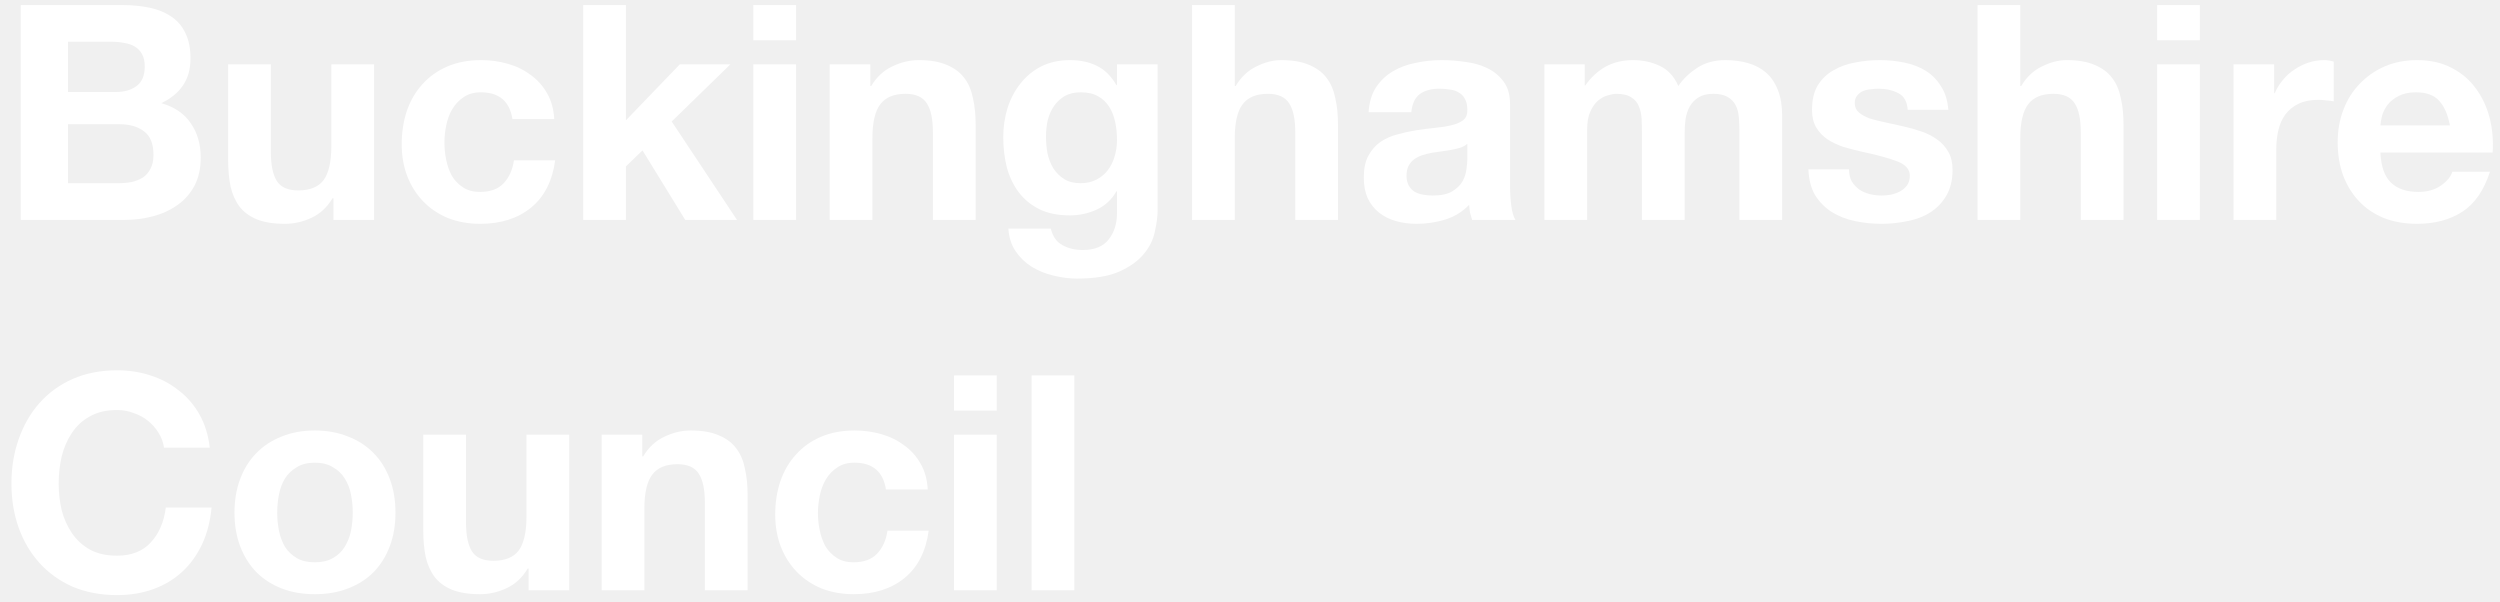
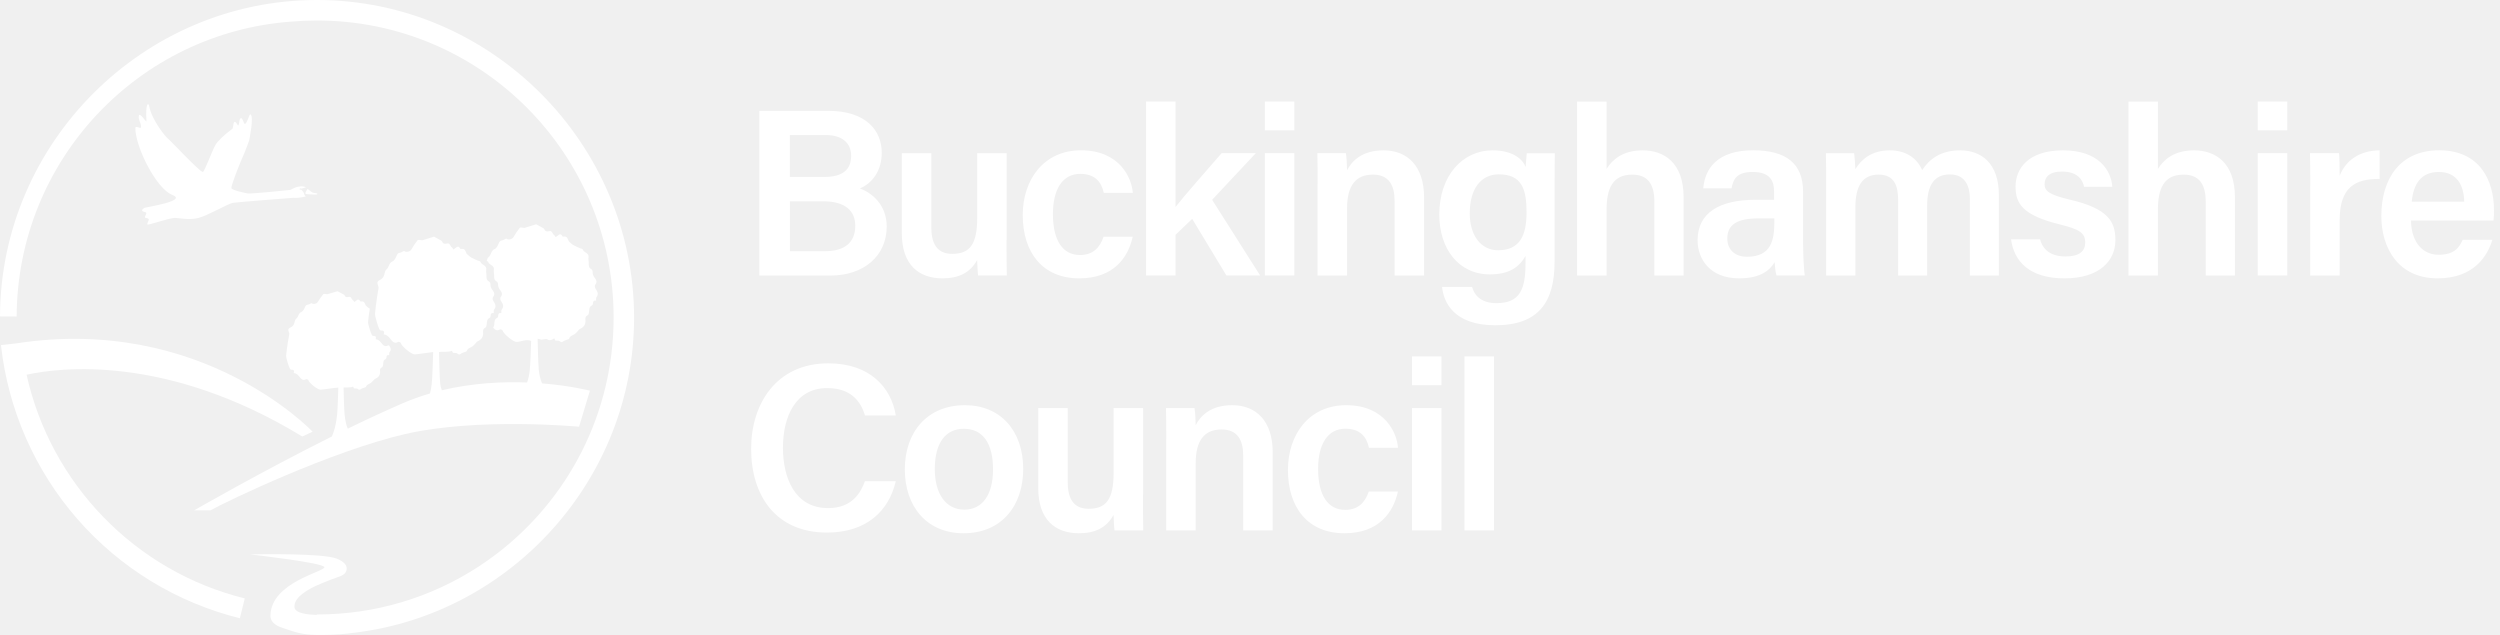
- <svg xmlns="http://www.w3.org/2000/svg" width="216" height="52" viewBox="0 0 216 52" fill="none">
-   <path d="M5.876 7.95V3.608H9.698C10.062 3.608 10.409 3.643 10.738 3.712C11.085 3.764 11.388 3.868 11.648 4.024C11.908 4.18 12.116 4.397 12.272 4.674C12.428 4.951 12.506 5.307 12.506 5.74C12.506 6.52 12.272 7.083 11.804 7.43C11.336 7.777 10.738 7.95 10.01 7.95H5.876ZM1.794 0.436V19H10.79C11.622 19 12.428 18.896 13.208 18.688C14.005 18.48 14.707 18.159 15.314 17.726C15.938 17.293 16.432 16.738 16.796 16.062C17.16 15.369 17.342 14.554 17.342 13.618C17.342 12.457 17.056 11.469 16.484 10.654C15.929 9.822 15.08 9.241 13.936 8.912C14.768 8.513 15.392 8.002 15.808 7.378C16.241 6.754 16.458 5.974 16.458 5.038C16.458 4.171 16.311 3.443 16.016 2.854C15.739 2.265 15.34 1.797 14.82 1.45C14.3 1.086 13.676 0.826 12.948 0.67C12.22 0.514 11.414 0.436 10.53 0.436H1.794ZM5.876 15.828V10.732H10.322C11.206 10.732 11.917 10.94 12.454 11.356C12.991 11.755 13.26 12.431 13.26 13.384C13.26 13.869 13.173 14.268 13 14.58C12.844 14.892 12.627 15.143 12.35 15.334C12.073 15.507 11.752 15.637 11.388 15.724C11.024 15.793 10.643 15.828 10.244 15.828H5.876Z" fill="white" />
-   <path d="M32.321 19V5.558H28.629V12.604C28.629 13.973 28.403 14.961 27.953 15.568C27.502 16.157 26.774 16.452 25.769 16.452C24.885 16.452 24.269 16.183 23.923 15.646C23.576 15.091 23.403 14.259 23.403 13.15V5.558H19.711V13.826C19.711 14.658 19.78 15.421 19.919 16.114C20.075 16.79 20.335 17.371 20.699 17.856C21.063 18.324 21.557 18.688 22.181 18.948C22.822 19.208 23.637 19.338 24.625 19.338C25.405 19.338 26.167 19.165 26.913 18.818C27.658 18.471 28.265 17.908 28.733 17.128H28.811V19H32.321Z" fill="white" />
-   <path d="M44.275 10.29H47.889C47.837 9.423 47.629 8.678 47.265 8.054C46.901 7.413 46.424 6.884 45.835 6.468C45.263 6.035 44.604 5.714 43.859 5.506C43.131 5.298 42.368 5.194 41.571 5.194C40.479 5.194 39.508 5.376 38.659 5.74C37.809 6.104 37.09 6.615 36.501 7.274C35.911 7.915 35.461 8.687 35.149 9.588C34.854 10.472 34.707 11.434 34.707 12.474C34.707 13.479 34.871 14.407 35.201 15.256C35.53 16.088 35.989 16.807 36.579 17.414C37.168 18.021 37.879 18.497 38.711 18.844C39.56 19.173 40.487 19.338 41.493 19.338C43.278 19.338 44.743 18.87 45.887 17.934C47.031 16.998 47.724 15.637 47.967 13.852H44.405C44.283 14.684 43.98 15.351 43.495 15.854C43.027 16.339 42.351 16.582 41.467 16.582C40.895 16.582 40.409 16.452 40.011 16.192C39.612 15.932 39.291 15.603 39.049 15.204C38.823 14.788 38.659 14.329 38.555 13.826C38.451 13.323 38.399 12.829 38.399 12.344C38.399 11.841 38.451 11.339 38.555 10.836C38.659 10.316 38.832 9.848 39.075 9.432C39.335 8.999 39.664 8.652 40.063 8.392C40.461 8.115 40.955 7.976 41.545 7.976C43.122 7.976 44.032 8.747 44.275 10.29Z" fill="white" />
-   <path d="M50.39 0.436V19H54.082V14.372L55.512 12.994L59.204 19H63.676L58.034 10.498L63.104 5.558H58.736L54.082 10.394V0.436H50.39Z" fill="white" />
-   <path d="M68.778 3.478V0.436H65.086V3.478H68.778ZM65.086 5.558V19H68.778V5.558H65.086Z" fill="white" />
-   <path d="M71.685 5.558V19H75.377V11.954C75.377 10.585 75.603 9.605 76.053 9.016C76.504 8.409 77.232 8.106 78.237 8.106C79.121 8.106 79.737 8.383 80.083 8.938C80.43 9.475 80.603 10.299 80.603 11.408V19H84.295V10.732C84.295 9.9 84.217 9.146 84.061 8.47C83.923 7.777 83.671 7.196 83.307 6.728C82.943 6.243 82.441 5.87 81.799 5.61C81.175 5.333 80.369 5.194 79.381 5.194C78.601 5.194 77.839 5.376 77.093 5.74C76.348 6.087 75.741 6.65 75.273 7.43H75.195V5.558H71.685Z" fill="white" />
-   <path d="M93.363 15.828C92.791 15.828 92.315 15.707 91.933 15.464C91.552 15.221 91.24 14.909 90.997 14.528C90.772 14.147 90.607 13.722 90.503 13.254C90.417 12.769 90.373 12.283 90.373 11.798C90.373 11.295 90.425 10.819 90.529 10.368C90.651 9.9 90.833 9.493 91.075 9.146C91.335 8.782 91.647 8.496 92.011 8.288C92.393 8.08 92.843 7.976 93.363 7.976C93.97 7.976 94.473 8.089 94.871 8.314C95.27 8.539 95.591 8.843 95.833 9.224C96.076 9.605 96.249 10.047 96.353 10.55C96.457 11.035 96.509 11.555 96.509 12.11C96.509 12.595 96.44 13.063 96.301 13.514C96.18 13.947 95.989 14.337 95.729 14.684C95.469 15.031 95.14 15.308 94.741 15.516C94.343 15.724 93.883 15.828 93.363 15.828ZM100.019 18.142V5.558H96.509V7.352H96.457C96.007 6.572 95.443 6.017 94.767 5.688C94.109 5.359 93.337 5.194 92.453 5.194C91.517 5.194 90.685 5.376 89.957 5.74C89.247 6.104 88.649 6.598 88.163 7.222C87.678 7.829 87.305 8.539 87.045 9.354C86.803 10.151 86.681 10.983 86.681 11.85C86.681 12.769 86.785 13.644 86.993 14.476C87.219 15.291 87.565 16.01 88.033 16.634C88.501 17.241 89.099 17.726 89.827 18.09C90.555 18.437 91.422 18.61 92.427 18.61C93.242 18.61 94.013 18.445 94.741 18.116C95.487 17.769 96.059 17.241 96.457 16.53H96.509V18.298C96.527 19.251 96.293 20.04 95.807 20.664C95.339 21.288 94.585 21.6 93.545 21.6C92.887 21.6 92.306 21.461 91.803 21.184C91.301 20.924 90.963 20.447 90.789 19.754H87.123C87.175 20.517 87.383 21.167 87.747 21.704C88.129 22.259 88.597 22.709 89.151 23.056C89.723 23.403 90.347 23.654 91.023 23.81C91.717 23.983 92.393 24.07 93.051 24.07C94.594 24.07 95.825 23.862 96.743 23.446C97.662 23.03 98.364 22.519 98.849 21.912C99.335 21.323 99.647 20.681 99.785 19.988C99.941 19.295 100.019 18.679 100.019 18.142Z" fill="white" />
-   <path d="M102.992 0.436V19H106.684V11.954C106.684 10.585 106.909 9.605 107.36 9.016C107.811 8.409 108.539 8.106 109.544 8.106C110.428 8.106 111.043 8.383 111.39 8.938C111.737 9.475 111.91 10.299 111.91 11.408V19H115.602V10.732C115.602 9.9 115.524 9.146 115.368 8.47C115.229 7.777 114.978 7.196 114.614 6.728C114.25 6.243 113.747 5.87 113.106 5.61C112.482 5.333 111.676 5.194 110.688 5.194C109.995 5.194 109.284 5.376 108.556 5.74C107.828 6.087 107.23 6.65 106.762 7.43H106.684V0.436H102.992Z" fill="white" />
-   <path d="M118.248 9.692C118.3 8.825 118.517 8.106 118.898 7.534C119.279 6.962 119.765 6.503 120.354 6.156C120.943 5.809 121.602 5.567 122.33 5.428C123.075 5.272 123.821 5.194 124.566 5.194C125.242 5.194 125.927 5.246 126.62 5.35C127.313 5.437 127.946 5.619 128.518 5.896C129.09 6.173 129.558 6.563 129.922 7.066C130.286 7.551 130.468 8.201 130.468 9.016V16.01C130.468 16.617 130.503 17.197 130.572 17.752C130.641 18.307 130.763 18.723 130.936 19H127.192C127.123 18.792 127.062 18.584 127.01 18.376C126.975 18.151 126.949 17.925 126.932 17.7C126.343 18.307 125.649 18.731 124.852 18.974C124.055 19.217 123.24 19.338 122.408 19.338C121.767 19.338 121.169 19.26 120.614 19.104C120.059 18.948 119.574 18.705 119.158 18.376C118.742 18.047 118.413 17.631 118.17 17.128C117.945 16.625 117.832 16.027 117.832 15.334C117.832 14.571 117.962 13.947 118.222 13.462C118.499 12.959 118.846 12.561 119.262 12.266C119.695 11.971 120.181 11.755 120.718 11.616C121.273 11.46 121.827 11.339 122.382 11.252C122.937 11.165 123.483 11.096 124.02 11.044C124.557 10.992 125.034 10.914 125.45 10.81C125.866 10.706 126.195 10.559 126.438 10.368C126.681 10.16 126.793 9.865 126.776 9.484C126.776 9.085 126.707 8.773 126.568 8.548C126.447 8.305 126.273 8.123 126.048 8.002C125.84 7.863 125.589 7.777 125.294 7.742C125.017 7.69 124.713 7.664 124.384 7.664C123.656 7.664 123.084 7.82 122.668 8.132C122.252 8.444 122.009 8.964 121.94 9.692H118.248ZM126.776 12.422C126.62 12.561 126.421 12.673 126.178 12.76C125.953 12.829 125.701 12.89 125.424 12.942C125.164 12.994 124.887 13.037 124.592 13.072C124.297 13.107 124.003 13.15 123.708 13.202C123.431 13.254 123.153 13.323 122.876 13.41C122.616 13.497 122.382 13.618 122.174 13.774C121.983 13.913 121.827 14.095 121.706 14.32C121.585 14.545 121.524 14.831 121.524 15.178C121.524 15.507 121.585 15.785 121.706 16.01C121.827 16.235 121.992 16.417 122.2 16.556C122.408 16.677 122.651 16.764 122.928 16.816C123.205 16.868 123.491 16.894 123.786 16.894C124.514 16.894 125.077 16.773 125.476 16.53C125.875 16.287 126.169 16.001 126.36 15.672C126.551 15.325 126.663 14.979 126.698 14.632C126.75 14.285 126.776 14.008 126.776 13.8V12.422Z" fill="white" />
-   <path d="M133.438 5.558V19H137.13V11.2C137.13 10.541 137.225 10.013 137.416 9.614C137.606 9.198 137.832 8.886 138.092 8.678C138.369 8.453 138.646 8.305 138.924 8.236C139.218 8.149 139.452 8.106 139.626 8.106C140.215 8.106 140.657 8.21 140.952 8.418C141.264 8.609 141.48 8.869 141.602 9.198C141.74 9.527 141.818 9.891 141.836 10.29C141.853 10.671 141.862 11.061 141.862 11.46V19H145.554V11.512C145.554 11.096 145.58 10.689 145.632 10.29C145.701 9.874 145.822 9.51 145.996 9.198C146.186 8.869 146.438 8.609 146.75 8.418C147.079 8.21 147.504 8.106 148.024 8.106C148.544 8.106 148.951 8.193 149.246 8.366C149.558 8.539 149.792 8.773 149.948 9.068C150.104 9.363 150.199 9.709 150.234 10.108C150.268 10.507 150.286 10.931 150.286 11.382V19H153.978V10.004C153.978 9.137 153.856 8.401 153.614 7.794C153.371 7.17 153.033 6.667 152.6 6.286C152.166 5.905 151.646 5.627 151.04 5.454C150.433 5.281 149.774 5.194 149.064 5.194C148.128 5.194 147.313 5.419 146.62 5.87C145.944 6.321 145.406 6.841 145.008 7.43C144.644 6.598 144.106 6.017 143.396 5.688C142.702 5.359 141.931 5.194 141.082 5.194C140.198 5.194 139.409 5.385 138.716 5.766C138.04 6.147 137.459 6.685 136.974 7.378H136.922V5.558H133.438Z" fill="white" />
-   <path d="M159.756 14.632H156.246C156.281 15.533 156.48 16.287 156.844 16.894C157.226 17.483 157.702 17.96 158.274 18.324C158.864 18.688 159.531 18.948 160.276 19.104C161.022 19.26 161.784 19.338 162.564 19.338C163.327 19.338 164.072 19.26 164.8 19.104C165.546 18.965 166.204 18.714 166.776 18.35C167.348 17.986 167.808 17.509 168.154 16.92C168.518 16.313 168.7 15.568 168.7 14.684C168.7 14.06 168.579 13.54 168.336 13.124C168.094 12.691 167.773 12.335 167.374 12.058C166.976 11.763 166.516 11.529 165.996 11.356C165.494 11.183 164.974 11.035 164.436 10.914C163.916 10.793 163.405 10.68 162.902 10.576C162.4 10.472 161.949 10.359 161.55 10.238C161.169 10.099 160.857 9.926 160.614 9.718C160.372 9.51 160.25 9.241 160.25 8.912C160.25 8.635 160.32 8.418 160.458 8.262C160.597 8.089 160.762 7.959 160.952 7.872C161.16 7.785 161.386 7.733 161.628 7.716C161.871 7.681 162.096 7.664 162.304 7.664C162.963 7.664 163.535 7.794 164.02 8.054C164.506 8.297 164.774 8.773 164.826 9.484H168.336C168.267 8.652 168.05 7.967 167.686 7.43C167.34 6.875 166.898 6.433 166.36 6.104C165.823 5.775 165.208 5.541 164.514 5.402C163.838 5.263 163.136 5.194 162.408 5.194C161.68 5.194 160.97 5.263 160.276 5.402C159.583 5.523 158.959 5.749 158.404 6.078C157.85 6.39 157.399 6.823 157.052 7.378C156.723 7.933 156.558 8.643 156.558 9.51C156.558 10.099 156.68 10.602 156.922 11.018C157.165 11.417 157.486 11.755 157.884 12.032C158.283 12.292 158.734 12.509 159.236 12.682C159.756 12.838 160.285 12.977 160.822 13.098C162.14 13.375 163.162 13.653 163.89 13.93C164.636 14.207 165.008 14.623 165.008 15.178C165.008 15.507 164.93 15.785 164.774 16.01C164.618 16.218 164.419 16.391 164.176 16.53C163.951 16.651 163.691 16.747 163.396 16.816C163.119 16.868 162.85 16.894 162.59 16.894C162.226 16.894 161.871 16.851 161.524 16.764C161.195 16.677 160.9 16.547 160.64 16.374C160.38 16.183 160.164 15.949 159.99 15.672C159.834 15.377 159.756 15.031 159.756 14.632Z" fill="white" />
-   <path d="M170.861 0.436V19H174.553V11.954C174.553 10.585 174.778 9.605 175.229 9.016C175.68 8.409 176.408 8.106 177.413 8.106C178.297 8.106 178.912 8.383 179.259 8.938C179.606 9.475 179.779 10.299 179.779 11.408V19H183.471V10.732C183.471 9.9 183.393 9.146 183.237 8.47C183.098 7.777 182.847 7.196 182.483 6.728C182.119 6.243 181.616 5.87 180.975 5.61C180.351 5.333 179.545 5.194 178.557 5.194C177.864 5.194 177.153 5.376 176.425 5.74C175.697 6.087 175.099 6.65 174.631 7.43H174.553V0.436H170.861Z" fill="white" />
-   <path d="M190.069 3.478V0.436H186.377V3.478H190.069ZM186.377 5.558V19H190.069V5.558H186.377Z" fill="white" />
-   <path d="M192.976 5.558V19H196.668V12.942C196.668 12.335 196.729 11.772 196.85 11.252C196.972 10.732 197.171 10.281 197.448 9.9C197.743 9.501 198.124 9.189 198.592 8.964C199.06 8.739 199.632 8.626 200.308 8.626C200.534 8.626 200.768 8.643 201.01 8.678C201.253 8.695 201.461 8.721 201.634 8.756V5.324C201.34 5.237 201.071 5.194 200.828 5.194C200.36 5.194 199.91 5.263 199.476 5.402C199.043 5.541 198.636 5.74 198.254 6C197.873 6.243 197.535 6.546 197.24 6.91C196.946 7.257 196.712 7.638 196.538 8.054H196.486V5.558H192.976Z" fill="white" />
-   <path d="M211.673 10.836H205.667C205.684 10.576 205.736 10.281 205.823 9.952C205.927 9.623 206.091 9.311 206.317 9.016C206.559 8.721 206.871 8.479 207.253 8.288C207.651 8.08 208.145 7.976 208.735 7.976C209.636 7.976 210.303 8.219 210.737 8.704C211.187 9.189 211.499 9.9 211.673 10.836ZM205.667 13.176H215.365C215.434 12.136 215.347 11.139 215.105 10.186C214.862 9.233 214.463 8.383 213.909 7.638C213.371 6.893 212.678 6.303 211.829 5.87C210.979 5.419 209.983 5.194 208.839 5.194C207.816 5.194 206.88 5.376 206.031 5.74C205.199 6.104 204.479 6.607 203.873 7.248C203.266 7.872 202.798 8.617 202.469 9.484C202.139 10.351 201.975 11.287 201.975 12.292C201.975 13.332 202.131 14.285 202.443 15.152C202.772 16.019 203.231 16.764 203.821 17.388C204.41 18.012 205.129 18.497 205.979 18.844C206.828 19.173 207.781 19.338 208.839 19.338C210.364 19.338 211.664 18.991 212.739 18.298C213.813 17.605 214.611 16.452 215.131 14.84H211.881C211.759 15.256 211.43 15.655 210.893 16.036C210.355 16.4 209.714 16.582 208.969 16.582C207.929 16.582 207.131 16.313 206.577 15.776C206.022 15.239 205.719 14.372 205.667 13.176Z" fill="white" />
-   <path d="M14.17 38.676H18.122C18.001 37.601 17.706 36.648 17.238 35.816C16.77 34.984 16.172 34.291 15.444 33.736C14.733 33.164 13.919 32.731 13 32.436C12.099 32.141 11.137 31.994 10.114 31.994C8.693 31.994 7.41 32.245 6.266 32.748C5.139 33.251 4.186 33.944 3.406 34.828C2.626 35.712 2.028 36.752 1.612 37.948C1.196 39.127 0.988 40.409 0.988 41.796C0.988 43.148 1.196 44.413 1.612 45.592C2.028 46.753 2.626 47.767 3.406 48.634C4.186 49.501 5.139 50.185 6.266 50.688C7.41 51.173 8.693 51.416 10.114 51.416C11.258 51.416 12.307 51.243 13.26 50.896C14.213 50.549 15.045 50.047 15.756 49.388C16.467 48.729 17.039 47.932 17.472 46.996C17.905 46.06 18.174 45.011 18.278 43.85H14.326C14.17 45.098 13.737 46.103 13.026 46.866C12.333 47.629 11.362 48.01 10.114 48.01C9.195 48.01 8.415 47.837 7.774 47.49C7.133 47.126 6.613 46.649 6.214 46.06C5.815 45.471 5.521 44.812 5.33 44.084C5.157 43.339 5.07 42.576 5.07 41.796C5.07 40.981 5.157 40.193 5.33 39.43C5.521 38.667 5.815 37.991 6.214 37.402C6.613 36.795 7.133 36.319 7.774 35.972C8.415 35.608 9.195 35.426 10.114 35.426C10.617 35.426 11.093 35.513 11.544 35.686C12.012 35.842 12.428 36.067 12.792 36.362C13.156 36.657 13.459 37.003 13.702 37.402C13.945 37.783 14.101 38.208 14.17 38.676Z" fill="white" />
-   <path d="M23.951 44.292C23.951 43.755 24.003 43.226 24.108 42.706C24.212 42.186 24.385 41.727 24.628 41.328C24.887 40.929 25.226 40.609 25.642 40.366C26.058 40.106 26.578 39.976 27.201 39.976C27.826 39.976 28.346 40.106 28.762 40.366C29.195 40.609 29.533 40.929 29.776 41.328C30.035 41.727 30.218 42.186 30.322 42.706C30.425 43.226 30.477 43.755 30.477 44.292C30.477 44.829 30.425 45.358 30.322 45.878C30.218 46.381 30.035 46.84 29.776 47.256C29.533 47.655 29.195 47.975 28.762 48.218C28.346 48.461 27.826 48.582 27.201 48.582C26.578 48.582 26.058 48.461 25.642 48.218C25.226 47.975 24.887 47.655 24.628 47.256C24.385 46.84 24.212 46.381 24.108 45.878C24.003 45.358 23.951 44.829 23.951 44.292ZM20.259 44.292C20.259 45.367 20.424 46.337 20.753 47.204C21.083 48.071 21.551 48.816 22.157 49.44C22.764 50.047 23.492 50.515 24.341 50.844C25.191 51.173 26.144 51.338 27.201 51.338C28.259 51.338 29.212 51.173 30.061 50.844C30.928 50.515 31.665 50.047 32.272 49.44C32.878 48.816 33.346 48.071 33.675 47.204C34.005 46.337 34.169 45.367 34.169 44.292C34.169 43.217 34.005 42.247 33.675 41.38C33.346 40.496 32.878 39.751 32.272 39.144C31.665 38.52 30.928 38.043 30.061 37.714C29.212 37.367 28.259 37.194 27.201 37.194C26.144 37.194 25.191 37.367 24.341 37.714C23.492 38.043 22.764 38.52 22.157 39.144C21.551 39.751 21.083 40.496 20.753 41.38C20.424 42.247 20.259 43.217 20.259 44.292Z" fill="white" />
-   <path d="M49.18 51V37.558H45.488V44.604C45.488 45.973 45.263 46.961 44.812 47.568C44.361 48.157 43.633 48.452 42.628 48.452C41.744 48.452 41.129 48.183 40.782 47.646C40.435 47.091 40.262 46.259 40.262 45.15V37.558H36.57V45.826C36.57 46.658 36.639 47.421 36.778 48.114C36.934 48.79 37.194 49.371 37.558 49.856C37.922 50.324 38.416 50.688 39.04 50.948C39.681 51.208 40.496 51.338 41.484 51.338C42.264 51.338 43.027 51.165 43.772 50.818C44.517 50.471 45.124 49.908 45.592 49.128H45.67V51H49.18Z" fill="white" />
-   <path d="M51.982 37.558V51H55.674V43.954C55.674 42.585 55.9 41.605 56.35 41.016C56.801 40.409 57.529 40.106 58.534 40.106C59.418 40.106 60.033 40.383 60.38 40.938C60.727 41.475 60.9 42.299 60.9 43.408V51H64.592V42.732C64.592 41.9 64.514 41.146 64.358 40.47C64.219 39.777 63.968 39.196 63.604 38.728C63.24 38.243 62.737 37.87 62.096 37.61C61.472 37.333 60.666 37.194 59.678 37.194C58.898 37.194 58.136 37.376 57.39 37.74C56.645 38.087 56.038 38.65 55.57 39.43H55.492V37.558H51.982Z" fill="white" />
-   <path d="M76.546 42.29H80.16C80.108 41.423 79.9 40.678 79.536 40.054C79.172 39.413 78.696 38.884 78.106 38.468C77.534 38.035 76.876 37.714 76.13 37.506C75.402 37.298 74.64 37.194 73.842 37.194C72.75 37.194 71.78 37.376 70.93 37.74C70.081 38.104 69.362 38.615 68.772 39.274C68.183 39.915 67.732 40.687 67.42 41.588C67.126 42.472 66.978 43.434 66.978 44.474C66.978 45.479 67.143 46.407 67.472 47.256C67.802 48.088 68.261 48.807 68.85 49.414C69.44 50.021 70.15 50.497 70.982 50.844C71.832 51.173 72.759 51.338 73.764 51.338C75.55 51.338 77.014 50.87 78.158 49.934C79.302 48.998 79.996 47.637 80.238 45.852H76.676C76.555 46.684 76.252 47.351 75.766 47.854C75.298 48.339 74.622 48.582 73.738 48.582C73.166 48.582 72.681 48.452 72.282 48.192C71.884 47.932 71.563 47.603 71.32 47.204C71.095 46.788 70.93 46.329 70.826 45.826C70.722 45.323 70.67 44.829 70.67 44.344C70.67 43.841 70.722 43.339 70.826 42.836C70.93 42.316 71.104 41.848 71.346 41.432C71.606 40.999 71.936 40.652 72.334 40.392C72.733 40.115 73.227 39.976 73.816 39.976C75.394 39.976 76.304 40.747 76.546 42.29Z" fill="white" />
-   <path d="M86.12 35.478V32.436H82.428V35.478H86.12ZM82.428 37.558V51H86.12V37.558H82.428Z" fill="white" />
-   <path d="M89.131 32.436V51H92.823V32.436H89.131Z" fill="white" />
+ <svg xmlns="http://www.w3.org/2000/svg" width="252" height="64" viewBox="0 0 252 64" fill="none">
+   <path d="M76.547 11.173H83.49C87.325 11.173 88.88 13.184 88.88 15.397C88.88 17.293 87.847 18.512 86.676 18.995C87.806 19.402 89.381 20.579 89.381 22.835C89.381 25.784 87.084 27.776 83.704 27.776H76.539V11.173H76.547ZM83.091 17.837C85.032 17.837 85.796 17.024 85.796 15.701C85.796 14.384 84.839 13.613 83.255 13.613H79.616V17.837H83.091ZM79.616 25.322H83.139C85.128 25.322 86.21 24.461 86.21 22.758C86.21 21.27 85.224 20.291 82.974 20.291H79.622V25.322H79.616ZM101.46 24.171C101.46 25.371 101.46 26.782 101.487 27.768H98.591C98.543 27.432 98.522 26.734 98.495 26.211C97.8 27.478 96.67 28.058 94.997 28.058C92.623 28.058 90.902 26.693 90.902 23.502V15.445H93.876V22.902C93.876 24.342 94.309 25.59 95.982 25.59C97.778 25.59 98.501 24.605 98.501 21.973V15.445H101.473V24.171H101.46ZM114.178 23.861C113.725 25.922 112.287 28.058 108.791 28.058C105.1 28.058 103.092 25.466 103.092 21.675C103.092 18.099 105.225 15.149 108.962 15.149C112.892 15.149 114.091 17.981 114.186 19.443H111.261C111.021 18.339 110.373 17.526 108.887 17.526C107.112 17.526 106.134 19.062 106.134 21.579C106.134 24.267 107.139 25.707 108.866 25.707C110.16 25.707 110.876 24.963 111.24 23.861H114.18H114.178ZM118.494 20.862C119.451 19.635 121.44 17.41 123.14 15.438H126.588L122.183 20.139L127.021 27.768H123.621L120.173 22.062L118.496 23.667V27.768H115.521V10.235H118.494V20.862ZM127.496 10.235H130.469V13.136H127.497V10.235H127.496ZM127.496 15.438H130.469V27.768H127.497V15.44L127.496 15.438ZM132.816 18.533C132.816 17.478 132.816 16.376 132.789 15.438H135.665C135.735 15.776 135.783 16.782 135.783 17.168C136.216 16.307 137.221 15.155 139.452 15.155C141.874 15.155 143.547 16.741 143.547 19.904V27.776H140.573V20.24C140.573 18.704 140.022 17.6 138.392 17.6C136.643 17.6 135.783 18.731 135.783 21.006V27.774H132.81V18.531H132.816V18.533ZM156.699 26.403C156.699 30.36 155.164 32.787 150.732 32.787C146.491 32.787 145.507 30.408 145.363 28.926H148.385C148.672 29.933 149.465 30.558 150.848 30.558C153.271 30.558 153.772 29.07 153.772 26.507V25.79C153.127 26.962 152.074 27.658 150.18 27.658C147.022 27.658 145.08 25.066 145.08 21.634C145.08 17.726 147.407 15.155 150.449 15.155C152.652 15.155 153.568 16.189 153.78 16.838C153.807 16.43 153.876 15.666 153.897 15.446H156.725C156.706 16.403 156.706 17.795 156.706 18.995V26.403H156.699ZM151 25.226C153.25 25.226 153.876 23.667 153.876 21.386C153.876 19.058 153.395 17.574 151.075 17.574C149.327 17.574 148.151 18.966 148.151 21.51C148.151 23.792 149.321 25.226 151 25.226ZM161.943 10.235V17.024C162.514 16.114 163.546 15.155 165.584 15.155C167.765 15.155 169.707 16.424 169.707 19.883V27.776H166.76V20.339C166.76 18.56 166.092 17.603 164.53 17.603C162.521 17.603 161.943 19.043 161.943 21.152V27.776H158.97V10.24H161.943V10.234V10.235ZM181.757 24.75C181.757 25.901 181.854 27.458 181.923 27.768H179.073C178.977 27.507 178.908 26.88 178.881 26.424C178.446 27.168 177.56 28.058 175.308 28.058C172.364 28.058 171.117 26.114 171.117 24.218C171.117 21.434 173.348 20.138 176.96 20.138H178.825V19.298C178.825 18.341 178.517 17.334 176.671 17.334C175.04 17.334 174.709 18.078 174.538 18.987H171.688C171.854 16.976 173.127 15.128 176.788 15.149C179.996 15.17 181.75 16.445 181.75 19.325V24.749H181.757V24.75ZM178.86 22.014H177.25C175.067 22.014 174.112 22.661 174.112 24.053C174.112 25.061 174.778 25.88 176.101 25.88C178.544 25.88 178.854 24.198 178.854 22.379V22.013H178.86V22.014ZM184.077 18.608C184.077 17.554 184.077 16.472 184.05 15.445H186.898C186.946 15.755 186.994 16.528 187.023 17.051C187.621 16.066 188.654 15.155 190.498 15.155C192.246 15.155 193.299 16.066 193.753 17.147C194.448 16.093 195.55 15.155 197.587 15.155C199.693 15.155 201.489 16.424 201.489 19.691V27.776H198.564V20.048C198.564 18.822 198.131 17.582 196.555 17.582C194.924 17.582 194.256 18.733 194.256 20.725V27.776H191.331V20.144C191.331 18.779 190.973 17.6 189.368 17.6C187.766 17.6 187.023 18.704 187.023 20.909V27.773H184.077V18.608ZM205.64 24.123C205.929 25.226 206.789 25.851 208.2 25.851C209.638 25.851 210.189 25.301 210.189 24.44C210.189 23.502 209.638 23.117 207.698 22.64C203.843 21.704 203.168 20.504 203.168 18.802C203.168 17.003 204.435 15.155 207.958 15.155C211.504 15.155 212.796 17.12 212.921 18.829H210.072C209.954 18.25 209.542 17.293 207.842 17.293C206.5 17.293 206.094 17.92 206.094 18.56C206.094 19.256 206.527 19.616 208.605 20.118C212.584 21.027 213.231 22.4 213.231 24.219C213.231 26.28 211.627 28.059 208.104 28.059C204.531 28.059 203.004 26.307 202.714 24.123H205.64ZM217.518 10.235V17.024C218.09 16.114 219.122 15.155 221.159 15.155C223.341 15.155 225.281 16.424 225.281 19.883V27.776H222.336V20.339C222.336 18.56 221.669 17.603 220.106 17.603C218.09 17.603 217.518 19.043 217.518 21.152V27.776H214.546V10.24H217.518V10.234V10.235ZM227.58 10.235H230.554V13.136H227.58V10.235ZM227.58 15.438H230.554V27.768H227.58V15.44V15.438ZM232.874 18.774C232.874 17.382 232.874 16.349 232.845 15.438H235.77C235.818 15.726 235.839 16.878 235.839 17.72C236.417 16.232 237.78 15.176 239.865 15.155V18.037C237.374 18.01 235.839 18.898 235.839 22.186V27.776H232.866V18.774H232.874ZM243.032 22.227C243.032 24.074 243.967 25.68 245.812 25.68C247.396 25.68 247.897 24.957 248.234 24.171H251.229C250.775 25.707 249.433 28.059 245.715 28.059C241.738 28.059 240.038 24.984 240.038 21.771C240.038 17.962 241.978 15.149 245.86 15.149C250.003 15.149 251.393 18.243 251.393 21.173C251.393 21.579 251.393 21.869 251.345 22.227H243.032ZM248.393 20.331C248.365 18.677 247.65 17.334 245.833 17.334C244.008 17.334 243.272 18.582 243.101 20.331H248.393ZM90.297 48.499C89.602 51.498 87.352 53.683 83.353 53.683C78.205 53.683 75.714 49.962 75.714 45.24C75.714 40.706 78.253 36.624 83.497 36.624C87.715 36.624 89.843 39.093 90.297 41.877H87.186C86.753 40.416 85.748 39.12 83.374 39.12C80.186 39.12 78.921 42 78.921 45.144C78.921 48.093 80.071 51.216 83.47 51.216C85.892 51.216 86.753 49.678 87.186 48.507H90.297V48.499ZM103.14 47.274C103.14 50.947 100.986 53.752 97.124 53.752C93.387 53.752 91.206 51.016 91.206 47.32C91.206 43.579 93.435 40.843 97.269 40.843C100.84 40.843 103.14 43.413 103.14 47.274ZM94.227 47.293C94.227 49.789 95.355 51.373 97.199 51.373C99.065 51.373 100.097 49.816 100.097 47.322C100.097 44.661 99.065 43.221 97.153 43.221C95.328 43.221 94.227 44.613 94.227 47.293ZM115.212 49.864C115.212 51.064 115.212 52.477 115.239 53.462H112.341C112.293 53.125 112.272 52.429 112.245 51.904C111.55 53.173 110.422 53.752 108.749 53.752C106.375 53.752 104.654 52.387 104.654 49.195V41.131H107.626V48.597C107.626 50.037 108.061 51.285 109.733 51.285C111.529 51.285 112.251 50.299 112.251 47.659V41.131H115.225V49.864H115.212ZM117.558 44.227C117.558 43.171 117.558 42.069 117.53 41.133H120.406C120.477 41.469 120.525 42.477 120.525 42.861C120.958 42 121.963 40.843 124.193 40.843C126.615 40.843 128.288 42.427 128.288 45.59V53.462H125.315V45.93C125.315 44.392 124.763 43.29 123.134 43.29C121.384 43.29 120.525 44.419 120.525 46.694V53.462H117.553V44.227H117.558ZM140.91 49.554C140.457 51.614 139.017 53.752 135.521 53.752C131.832 53.752 129.824 51.16 129.824 47.368C129.824 43.792 131.957 40.843 135.694 40.843C139.624 40.843 140.821 43.675 140.918 45.136H137.993C137.752 44.034 137.104 43.213 135.617 43.213C133.843 43.213 132.866 44.75 132.866 47.266C132.866 49.954 133.869 51.394 135.598 51.394C136.892 51.394 137.606 50.65 137.972 49.547H140.91V49.554ZM142.328 35.928H145.301V38.83H142.329V35.928H142.328ZM142.328 41.133H145.301V53.462H142.329V41.131L142.328 41.133ZM150.594 35.928H147.621V53.462H150.593L150.594 35.928ZM31.955 0C14.46 0 0.054 14.384 0 31.896L1.679 31.904C1.748 16.141 13.971 3.259 29.45 2.171C30.283 2.102 31.119 2.067 31.955 2.067C48.466 2.067 61.852 15.472 61.852 32.006C61.852 41.731 57.22 50.368 50.056 55.832C45.435 59.36 39.885 61.457 34.088 61.864C33.387 61.912 32.677 61.939 31.963 61.939H31.934V61.981C31.054 61.96 29.691 61.837 29.677 61.168C29.664 60.616 30.082 60.168 30.488 59.851C31.032 59.424 31.672 59.12 32.306 58.851C32.912 58.59 33.53 58.355 34.157 58.134C34.358 58.076 34.545 57.978 34.708 57.846C34.826 57.742 34.906 57.601 34.935 57.446C34.964 57.291 34.941 57.13 34.868 56.99C34.687 56.659 34.309 56.467 33.978 56.322C32.636 55.75 26.098 55.867 25.28 55.882H25.197C25.224 55.888 32.69 56.722 32.698 57.178C32.712 57.638 27.358 58.686 27.261 62.014C27.234 62.918 28.218 63.2 28.596 63.331C29.912 63.779 30.496 63.965 31.859 64H32.636C33.683 63.995 34.73 63.919 35.767 63.773C51.529 61.864 63.916 48.272 63.916 32.006C63.91 14.448 49.484 0 31.955 0Z" fill="white" />
+   <path d="M30.469 44L31.508 43.517C31.508 43.517 20.386 31.717 1.638 34.613L0.096 34.784C0.818 41.288 3.513 47.415 7.819 52.339C12.124 57.262 17.834 60.746 24.177 62.32L24.672 60.32C13.587 57.584 5.108 48.73 2.68 37.771C5.907 37.061 16.74 35.634 30.471 44H30.469Z" fill="white" />
+   <path d="M60.008 29.056C59.953 28.968 59.944 28.768 60 28.699C60.192 28.464 60.144 28.258 59.988 28.059C59.836 27.872 59.726 27.679 59.74 27.418C59.746 27.322 59.676 27.162 59.601 27.128C59.333 26.991 59.34 26.755 59.347 26.501C59.353 26.328 59.285 26.143 59.32 25.976C59.422 25.466 58.845 25.495 58.741 25.144C58.727 25.095 58.631 25.074 58.569 25.047C58.556 25.039 58.527 25.047 58.514 25.039C58.275 24.93 58.026 24.84 57.791 24.703C57.626 24.607 57.495 24.461 57.343 24.336C57.137 23.84 57.117 23.826 56.717 23.847C56.457 23.344 56.242 23.805 56.003 23.903C55.955 23.834 55.926 23.736 55.864 23.703C55.678 23.591 55.658 23.219 55.377 23.296C55.135 23.357 54.963 23.351 54.86 23.088C54.84 23.04 54.771 23.007 54.721 22.978C54.515 22.861 54.309 22.751 54.047 22.607C53.676 22.723 53.229 22.855 52.871 22.971C52.657 22.965 52.451 22.896 52.395 22.959C52.156 23.255 51.948 23.578 51.756 23.909C51.619 24.136 51.192 24.219 51.026 24.04C50.874 24.109 50.738 24.213 50.593 24.232C50.407 24.261 50.352 24.357 50.276 24.522C50.181 24.743 50.05 25.034 49.863 25.101C49.478 25.253 49.532 25.709 49.236 25.928C49.141 25.997 49.105 26.149 49.065 26.307C49.12 26.335 49.195 26.355 49.203 26.391C49.299 26.743 49.877 26.714 49.78 27.224C49.746 27.389 49.808 27.576 49.808 27.747C49.8 28.003 49.794 28.237 50.069 28.375C50.145 28.416 50.213 28.567 50.208 28.664C50.193 28.927 50.31 29.112 50.456 29.298C50.614 29.498 50.662 29.706 50.468 29.939C50.414 30.008 50.42 30.208 50.476 30.298C50.647 30.587 50.868 30.85 50.572 31.208C50.516 31.277 50.545 31.429 50.531 31.56C50.297 31.512 50.214 31.635 50.214 31.863C50.214 31.925 50.166 32.021 50.118 32.042C49.808 32.173 49.85 32.463 49.821 32.723C49.808 32.827 49.767 32.971 49.705 33.013C49.856 33.205 50.077 33.413 50.4 33.205C50.447 33.173 50.634 33.248 50.655 33.303C50.751 33.669 51.756 34.482 52.072 34.467C52.561 34.447 53.036 34.151 53.538 34.365C53.51 35.309 53.462 36.694 53.4 37.314C53.352 37.818 53.25 38.224 53.132 38.555C50.634 38.459 47.634 38.603 44.536 39.339C44.448 39.119 44.393 38.887 44.371 38.651C44.309 37.968 44.275 36.391 44.255 35.488C44.309 35.488 44.378 35.467 44.44 35.461C44.577 35.453 45.307 35.501 45.555 35.357L45.657 35.565C45.844 35.591 46.015 35.557 46.105 35.639C46.257 35.77 46.346 35.757 46.483 35.639C46.566 35.57 46.697 35.549 46.8 35.501C46.889 35.467 47.035 35.447 47.055 35.378C47.151 35.061 47.461 35.053 47.655 34.895C47.771 34.799 47.867 34.674 47.971 34.563C48.019 34.515 48.052 34.447 48.115 34.419C48.527 34.247 48.741 33.951 48.693 33.469C48.672 33.269 48.72 33.111 48.926 33.021C48.934 33.021 48.934 33.013 48.941 33.013C49.003 32.965 49.045 32.821 49.057 32.725C49.093 32.463 49.051 32.173 49.355 32.042C49.403 32.021 49.45 31.925 49.45 31.863C49.45 31.635 49.532 31.519 49.767 31.559C49.781 31.421 49.752 31.277 49.808 31.207C50.096 30.856 49.877 30.594 49.705 30.298C49.65 30.208 49.642 30.01 49.698 29.939C49.89 29.706 49.842 29.498 49.684 29.299C49.54 29.112 49.423 28.927 49.436 28.664C49.444 28.568 49.374 28.408 49.292 28.376C49.024 28.237 49.03 28.003 49.037 27.747C49.037 27.576 48.976 27.389 49.01 27.224C49.105 26.714 48.535 26.741 48.431 26.391C48.418 26.349 48.348 26.328 48.294 26.307C48.287 26.301 48.273 26.301 48.267 26.293C48.252 26.287 48.225 26.293 48.211 26.287C47.971 26.176 47.723 26.087 47.488 25.951C47.324 25.853 47.193 25.707 47.041 25.583C46.833 25.087 46.814 25.074 46.415 25.095C46.153 24.592 45.94 25.053 45.699 25.149C45.651 25.08 45.624 24.984 45.562 24.951C45.376 24.839 45.362 24.467 45.081 24.543C44.839 24.607 44.667 24.599 44.563 24.336C44.544 24.288 44.474 24.253 44.425 24.226C44.219 24.109 44.007 23.999 43.751 23.855C43.381 23.971 42.933 24.103 42.575 24.219C42.361 24.213 42.155 24.143 42.099 24.205C41.86 24.501 41.652 24.826 41.46 25.157C41.321 25.384 40.888 25.466 40.73 25.288C40.578 25.357 40.442 25.459 40.297 25.48C40.11 25.507 40.056 25.605 39.981 25.77C39.885 25.991 39.752 26.28 39.567 26.349C39.182 26.501 39.23 26.955 38.941 27.176C38.776 27.299 38.782 27.651 38.666 27.872C38.585 28.017 38.462 28.135 38.314 28.21C38.059 28.335 37.991 28.437 38.087 28.727C38.114 28.823 38.17 28.919 38.162 29.01C38.121 29.327 38.046 29.643 38.004 29.96C37.998 29.981 37.998 30.008 37.998 30.029C37.923 30.546 37.846 31.063 37.806 31.581C37.79 31.779 37.854 31.994 37.908 32.194C37.998 32.517 38.204 33.311 38.37 33.311C38.61 33.311 38.809 33.344 38.678 33.711C38.988 33.738 39.147 33.909 39.334 34.138C39.492 34.336 39.725 34.723 40.132 34.461C40.16 34.447 40.214 34.455 40.268 34.475C40.324 34.495 40.38 34.53 40.386 34.557C40.482 34.923 41.487 35.736 41.804 35.722C42.155 35.709 43.05 35.549 43.662 35.488C43.635 36.418 43.587 38.016 43.518 38.699C43.483 39.072 43.414 39.387 43.339 39.664C42.396 39.939 41.46 40.272 40.524 40.677C38.685 41.481 36.863 42.325 35.059 43.207C34.935 42.944 34.804 42.511 34.735 41.773C34.681 41.187 34.646 39.795 34.633 39.058C34.762 39.051 35.384 39.093 35.588 38.968C35.636 39.058 35.672 39.12 35.678 39.147C35.838 39.168 35.988 39.141 36.065 39.21C36.194 39.32 36.271 39.306 36.394 39.21C36.47 39.147 36.581 39.133 36.67 39.093C36.745 39.064 36.876 39.045 36.889 38.989C36.978 38.727 37.24 38.72 37.405 38.583C37.501 38.499 37.584 38.395 37.681 38.307C37.723 38.266 37.757 38.203 37.804 38.189C38.162 38.045 38.348 37.797 38.308 37.397C38.287 37.231 38.328 37.101 38.508 37.024C38.57 36.997 38.603 36.859 38.618 36.768C38.645 36.549 38.61 36.307 38.872 36.197C38.913 36.176 38.955 36.095 38.955 36.047C38.955 35.853 39.024 35.757 39.23 35.799C39.244 35.68 39.215 35.563 39.265 35.501C39.484 35.24 39.367 35.04 39.23 34.832C39.182 34.819 39.134 34.805 39.113 34.819C38.761 35.032 38.554 34.709 38.424 34.551C38.266 34.359 38.129 34.213 37.86 34.192C37.971 33.888 37.804 33.861 37.592 33.861C37.448 33.861 37.268 33.192 37.193 32.923C37.145 32.759 37.089 32.579 37.103 32.407C37.145 31.973 37.207 31.546 37.276 31.111C37.268 31.104 37.261 31.104 37.255 31.104C37.111 31.029 36.993 30.896 36.87 30.794C36.689 30.381 36.676 30.367 36.327 30.387C36.098 29.967 35.919 30.354 35.707 30.435C35.665 30.375 35.638 30.298 35.588 30.271C35.424 30.181 35.417 29.871 35.17 29.925C34.962 29.973 34.812 29.973 34.722 29.754C34.708 29.712 34.646 29.685 34.604 29.664C34.425 29.568 34.246 29.472 34.019 29.354C33.697 29.45 33.31 29.568 33.002 29.658C32.815 29.65 32.636 29.587 32.588 29.65C32.382 29.898 32.203 30.167 32.03 30.443C31.914 30.635 31.541 30.704 31.398 30.554C31.267 30.608 31.15 30.698 31.019 30.712C30.854 30.731 30.811 30.815 30.744 30.952C30.661 31.139 30.552 31.379 30.392 31.442C30.057 31.567 30.105 31.952 29.849 32.131C29.706 32.235 29.712 32.523 29.61 32.717C29.538 32.842 29.429 32.941 29.298 33C29.078 33.103 29.017 33.192 29.098 33.427C29.127 33.503 29.175 33.592 29.162 33.661C29.127 33.93 29.065 34.192 29.023 34.461C28.954 34.909 28.886 35.363 28.844 35.811C28.83 35.978 28.886 36.157 28.934 36.328C29.009 36.597 29.189 37.266 29.333 37.266C29.546 37.266 29.712 37.293 29.602 37.597C29.87 37.624 30.008 37.762 30.166 37.955C30.303 38.12 30.509 38.445 30.853 38.224C30.896 38.197 31.06 38.258 31.075 38.307C31.156 38.611 32.03 39.293 32.305 39.279C32.65 39.264 33.586 39.099 34.102 39.071C34.075 39.837 34.04 41.235 33.978 41.823C33.868 42.911 33.634 43.607 33.449 43.999C26.285 47.576 19.566 51.443 19.566 51.443H21.212C22.918 50.485 33.393 45.482 40.784 43.765C48.177 42.048 58.369 43.013 58.369 43.013L59.464 39.381C59.464 39.381 57.551 38.879 54.638 38.645C54.458 38.207 54.347 37.744 54.309 37.272C54.247 36.605 54.213 35.061 54.193 34.152C54.306 34.163 54.416 34.19 54.522 34.232C54.59 34.261 54.673 34.219 54.757 34.213C54.894 34.205 55.067 34.144 55.162 34.205C55.425 34.378 55.631 34.253 55.872 34.109L55.974 34.323C56.153 34.351 56.326 34.315 56.421 34.392C56.573 34.523 56.663 34.509 56.8 34.392C56.89 34.323 57.014 34.303 57.117 34.255C57.206 34.219 57.351 34.199 57.372 34.13C57.468 33.813 57.778 33.807 57.97 33.648C58.088 33.552 58.184 33.427 58.288 33.317C58.336 33.269 58.369 33.2 58.431 33.173C58.845 33 59.058 32.703 59.01 32.221C58.989 32.021 59.037 31.869 59.243 31.773C59.313 31.738 59.361 31.581 59.374 31.469C59.409 31.208 59.368 30.919 59.67 30.787C59.718 30.767 59.766 30.671 59.766 30.608C59.766 30.381 59.85 30.264 60.084 30.304C60.098 30.167 60.069 30.023 60.125 29.952C60.4 29.608 60.179 29.347 60.008 29.056ZM31.982 19.525C31.955 19.471 31.66 19.464 31.501 19.408C31.364 19.326 31.235 19.231 31.115 19.125C31.115 19.125 31.033 19.056 31.005 19.056C30.971 19.056 30.723 19.464 30.786 19.519C30.846 19.567 31.033 19.594 31.273 19.594C31.487 19.602 31.824 19.623 31.955 19.594C31.982 19.573 31.997 19.552 31.982 19.525Z" fill="white" />
+   <path d="M30.696 19.648C30.675 19.608 30.661 19.56 30.648 19.518C30.642 19.493 30.635 19.468 30.627 19.443C30.559 19.317 30.468 19.205 30.359 19.112C30.344 19.119 30.328 19.124 30.311 19.125C30.247 19.133 30.199 19.106 30.193 19.07C30.186 19.029 30.234 18.995 30.297 18.987C30.314 18.984 30.331 18.985 30.348 18.989C30.364 18.994 30.38 19.003 30.392 19.014L30.854 18.877C30.671 18.804 30.473 18.773 30.276 18.787C29.912 18.808 29.546 18.987 29.298 19.133C29.276 19.14 29.253 19.145 29.229 19.146C29.017 19.181 25.23 19.554 24.976 19.504C24.716 19.456 23.421 19.181 23.33 18.974C23.242 18.774 24.281 16.218 24.358 16.066C24.722 15.28 25.113 14.163 25.113 14.163C25.113 14.163 25.65 11.627 25.225 11.523C25.141 11.502 24.942 12.33 24.73 12.475C24.537 12.605 24.481 11.73 24.227 11.944C24.088 12.061 24.115 12.861 23.95 12.584C23.461 11.765 23.544 12.888 23.434 12.971C22.602 13.578 21.886 14.294 21.741 14.576C21.389 15.149 20.606 17.341 20.446 17.334C20.111 17.326 17.131 14.102 16.923 13.97C16.724 13.832 15.3 12.123 15.038 10.69C14.969 10.317 14.645 10.325 14.763 12.206C14.776 12.44 14.089 11.262 13.999 11.654C13.896 12.109 14.335 12.536 14.185 12.888C14.158 12.957 13.642 12.654 13.642 12.894C13.642 14.826 15.767 19.037 17.364 19.643C18.962 20.25 14.784 20.862 14.57 20.952C14.357 21.042 14.199 21.275 14.48 21.338C15.088 21.434 14.432 21.8 14.659 21.958C14.776 21.986 14.907 21.992 14.984 22.075C15.059 22.186 14.755 22.578 14.88 22.634C15.003 22.688 16.813 22.054 17.543 21.971C17.901 21.931 19.037 22.227 20.001 21.971C20.964 21.717 23.014 20.525 23.449 20.45C23.882 20.373 29.587 19.938 29.587 19.938C30.09 19.986 30.717 19.835 30.854 19.794C30.806 19.802 30.742 19.746 30.694 19.65L30.696 19.648Z" fill="white" />
</svg>
